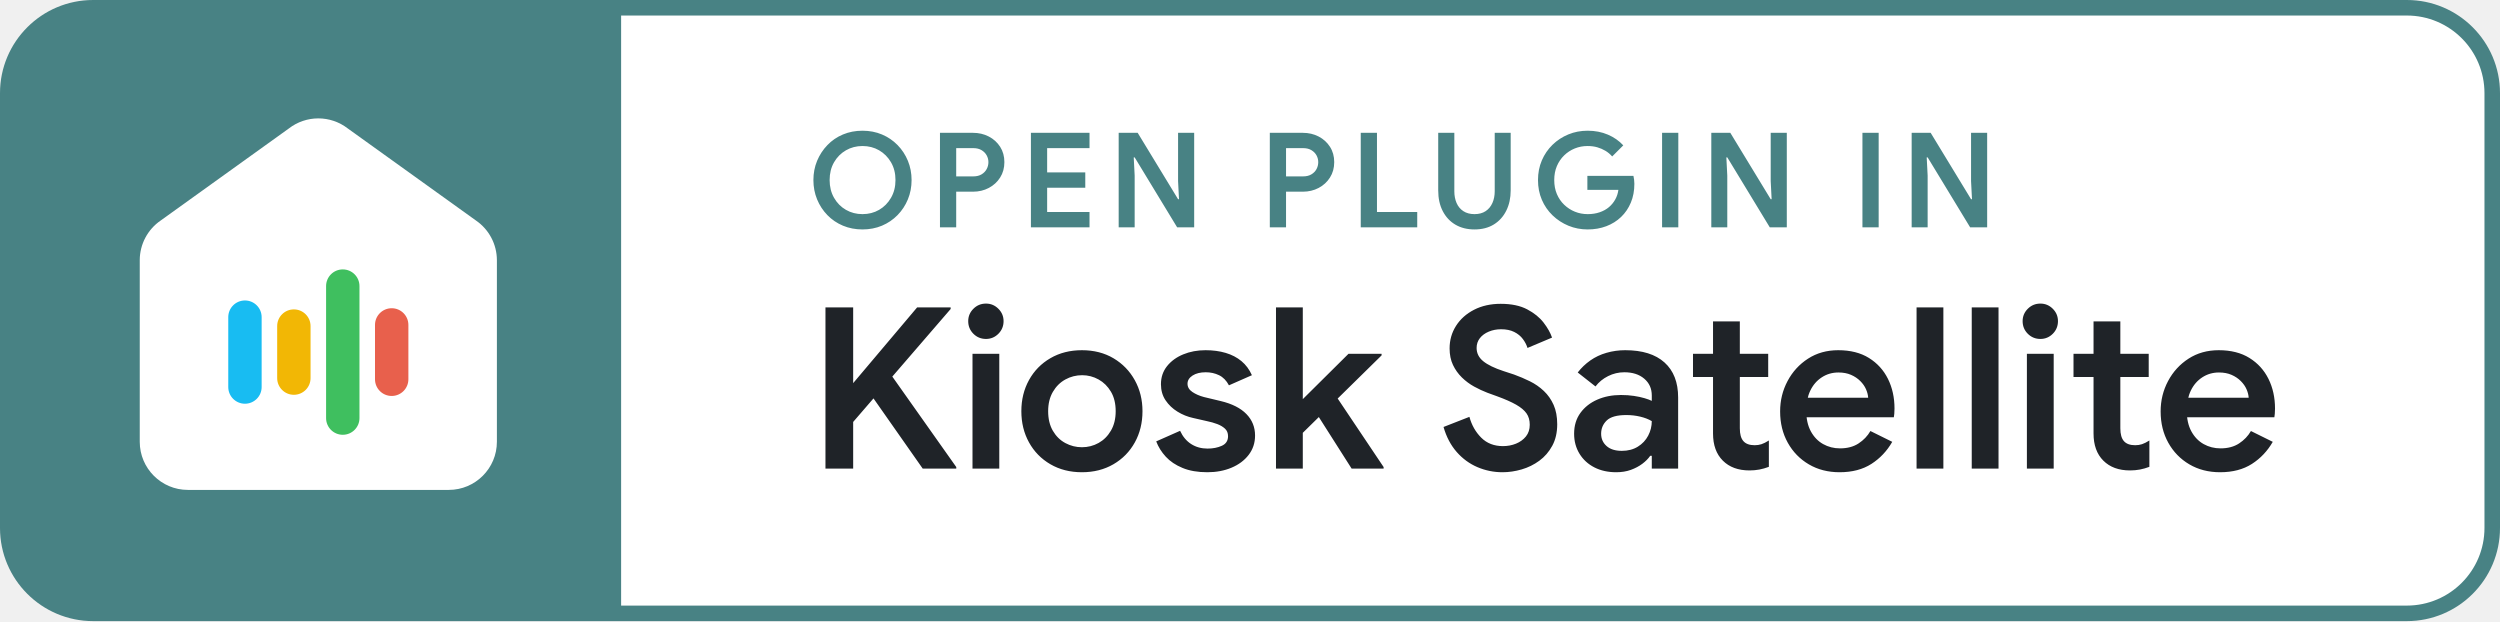
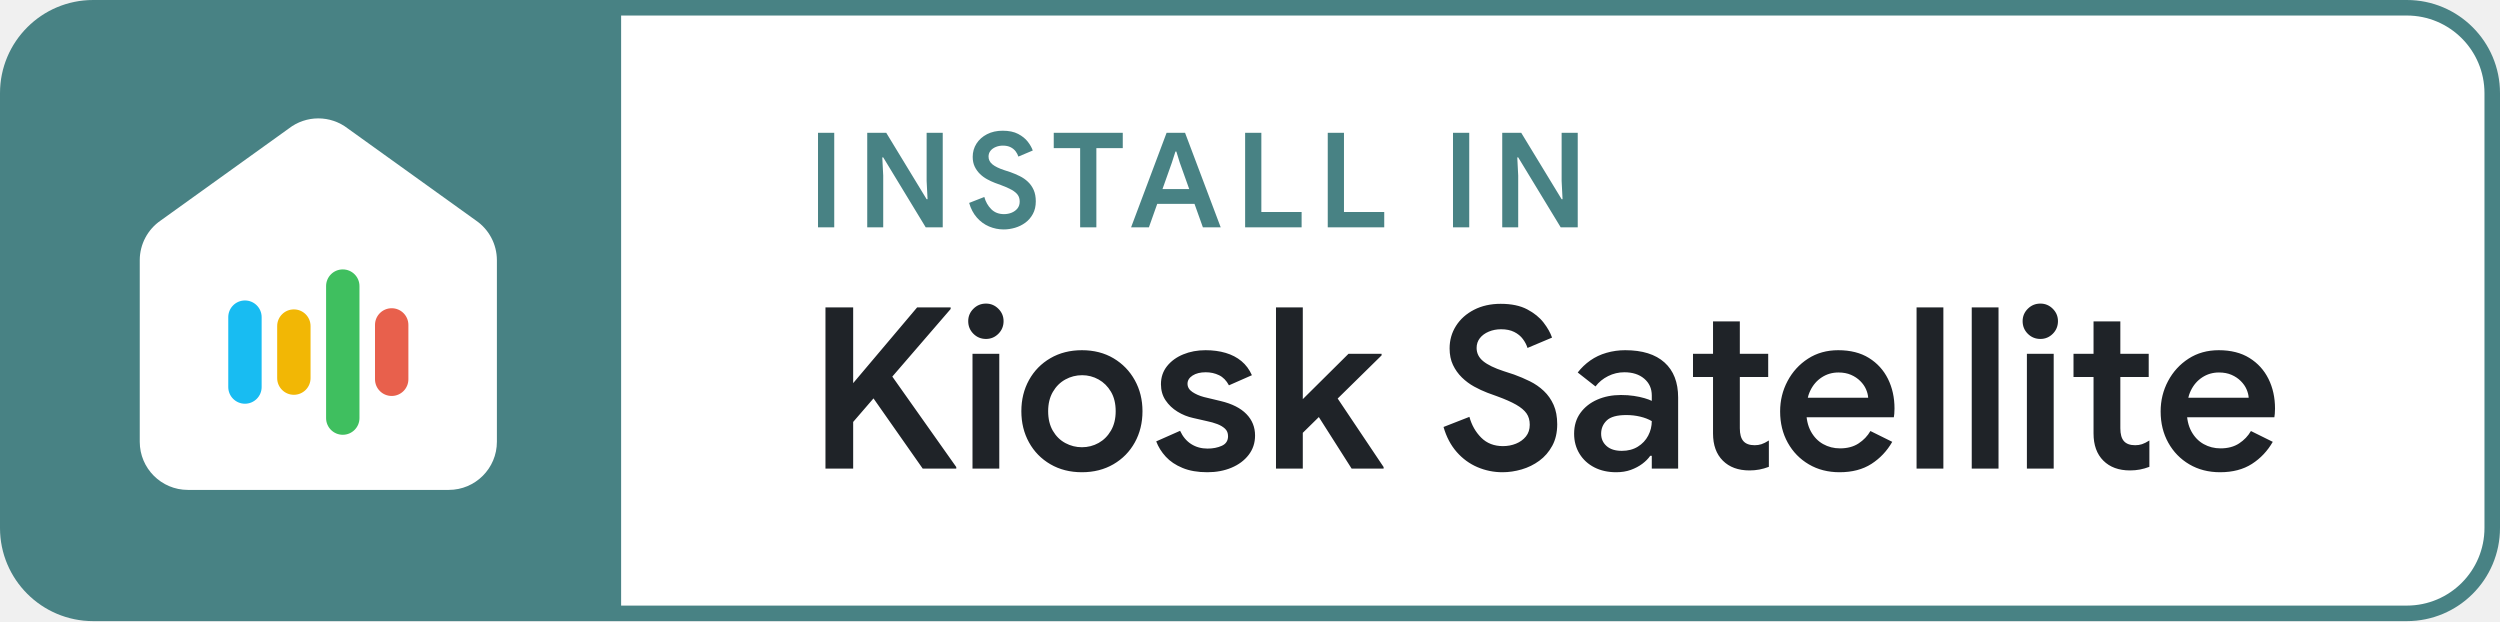
- <svg xmlns="http://www.w3.org/2000/svg" width="225.4" height="56" viewBox="0 0 161 40" role="img" aria-label="Open plugin in Kiosk Satellite">
+ <svg xmlns="http://www.w3.org/2000/svg" width="225.4" height="56" viewBox="0 0 161 40" role="img" aria-label="Install in Kiosk Satellite">
  <rect width="161" height="40" rx="6" fill="#488284" />
  <path d="M40 1H155A5 5 0 0 1 160 6V34A5 5 0 0 1 155 39H40Z" fill="#fff" />
  <g transform="translate(8 7.5) scale(0.25)">
    <path d="M42.4 3.1A12.4 12.4 0 0 1 57.6 3.1L90.6 26.8A12.4 12.4 0 0 1 96 37V83.8A12.4 12.4 0 0 1 83.6 96.2H16.4A12.4 12.4 0 0 1 4 83.8V37A12.4 12.4 0 0 1 9.4 26.8Z" fill="#fff" />
    <path d="M26.8 51.7A4.3 4.3 0 0 1 35.4 51.7V69.7A4.3 4.3 0 0 1 26.8 69.7Z" fill="#18bcf2" />
    <path d="M39.4 54A4.3 4.3 0 0 1 48 54V67.4A4.3 4.3 0 0 1 39.4 67.4Z" fill="#f2b705" />
    <path d="M52 43.7A4.3 4.3 0 0 1 60.6 43.7V77.7A4.3 4.3 0 0 1 52 77.7Z" fill="#3fbf5f" />
    <path d="M64.6 53.7A4.3 4.3 0 0 1 73.2 53.7V67.7A4.3 4.3 0 0 1 64.6 67.7Z" fill="#e8604c" />
  </g>
-   <path d="M55.544 14.776Q54.864 14.776 54.287 14.534Q53.709 14.292 53.284 13.854Q52.858 13.416 52.62 12.838Q52.383 12.26 52.383 11.597Q52.383 10.934 52.62 10.36Q52.858 9.787 53.284 9.345Q53.709 8.902 54.287 8.66Q54.864 8.418 55.544 8.418Q56.224 8.418 56.798 8.66Q57.372 8.902 57.801 9.34Q58.23 9.778 58.468 10.356Q58.706 10.934 58.706 11.597Q58.706 12.26 58.468 12.838Q58.23 13.416 57.801 13.854Q57.372 14.292 56.798 14.534Q56.224 14.776 55.544 14.776ZM55.544 13.79Q56.139 13.79 56.615 13.514Q57.092 13.238 57.38 12.74Q57.669 12.243 57.669 11.597Q57.669 10.943 57.38 10.45Q57.092 9.957 56.615 9.68Q56.139 9.404 55.544 9.404Q54.958 9.404 54.478 9.68Q53.998 9.957 53.713 10.45Q53.428 10.943 53.428 11.597Q53.428 12.243 53.713 12.74Q53.998 13.238 54.478 13.514Q54.958 13.79 55.544 13.79ZM60.534 14.64V8.554H62.659Q63.22 8.554 63.679 8.792Q64.138 9.03 64.41 9.455Q64.682 9.88 64.682 10.441Q64.682 11.002 64.41 11.431Q64.138 11.861 63.679 12.103Q63.22 12.345 62.659 12.345H61.112V11.359H62.684Q62.999 11.359 63.216 11.227Q63.432 11.096 63.543 10.887Q63.654 10.679 63.654 10.441Q63.654 10.212 63.543 10.008Q63.432 9.803 63.216 9.672Q62.999 9.54 62.684 9.54H61.579V14.64ZM66.391 14.64V8.554H70.165V9.54H67.436V13.654H70.165V14.64ZM66.968 12.09V11.104H69.892V12.09ZM72.043 14.64V8.554H73.267L75.868 12.829H75.927L75.868 11.657V8.554H76.905V14.64H75.808L73.072 10.135H73.012L73.072 11.308V14.64ZM81.776 14.64V8.554H83.901Q84.462 8.554 84.921 8.792Q85.38 9.03 85.651 9.455Q85.924 9.88 85.924 10.441Q85.924 11.002 85.651 11.431Q85.38 11.861 84.921 12.103Q84.462 12.345 83.901 12.345H82.353V11.359H83.926Q84.24 11.359 84.457 11.227Q84.674 11.096 84.785 10.887Q84.895 10.679 84.895 10.441Q84.895 10.212 84.785 10.008Q84.674 9.803 84.457 9.672Q84.24 9.54 83.926 9.54H82.821V14.64ZM87.632 14.64V8.554H88.677V13.654H91.27V14.64ZM94.959 14.776Q94.254 14.776 93.731 14.47Q93.208 14.164 92.915 13.599Q92.621 13.034 92.621 12.26V8.554H93.659V12.32Q93.659 12.736 93.803 13.072Q93.948 13.408 94.241 13.599Q94.534 13.79 94.959 13.79Q95.384 13.79 95.673 13.599Q95.962 13.408 96.111 13.072Q96.26 12.736 96.26 12.32V8.554H97.288V12.26Q97.288 13 97.003 13.569Q96.719 14.139 96.2 14.457Q95.681 14.776 94.959 14.776ZM102.244 14.776Q101.589 14.776 101.011 14.538Q100.433 14.3 99.987 13.871Q99.541 13.442 99.294 12.864Q99.047 12.286 99.047 11.597Q99.047 10.909 99.294 10.331Q99.541 9.753 99.983 9.323Q100.425 8.894 101.002 8.656Q101.581 8.418 102.244 8.418Q102.958 8.418 103.544 8.669Q104.131 8.919 104.539 9.361L103.825 10.075Q103.629 9.854 103.387 9.71Q103.145 9.566 102.864 9.485Q102.584 9.404 102.235 9.404Q101.802 9.404 101.415 9.561Q101.028 9.719 100.731 10.008Q100.433 10.296 100.263 10.696Q100.093 11.096 100.093 11.597Q100.093 12.099 100.263 12.498Q100.433 12.898 100.735 13.187Q101.037 13.476 101.423 13.633Q101.81 13.79 102.252 13.79Q102.669 13.79 103.017 13.671Q103.366 13.552 103.616 13.34Q103.867 13.127 104.024 12.842Q104.181 12.558 104.224 12.226H102.227V11.325H105.193Q105.219 11.418 105.236 11.572Q105.253 11.725 105.253 11.835Q105.253 12.507 105.027 13.046Q104.802 13.586 104.398 13.973Q103.995 14.36 103.446 14.568Q102.898 14.776 102.244 14.776ZM107.038 14.64V8.554H108.083V14.64ZM110.208 14.64V8.554H111.432L114.033 12.829H114.093L114.033 11.657V8.554H115.07V14.64H113.974L111.237 10.135H111.177L111.237 11.308V14.64ZM119.941 14.64V8.554H120.986V14.64ZM123.111 14.64V8.554H124.335L126.936 12.829H126.996L126.936 11.657V8.554H127.973V14.64H126.877L124.14 10.135H124.08L124.14 11.308V14.64Z" fill="#488284" />
+   <path d="M52.68 14.64V8.554H53.725V14.64ZM55.85 14.64V8.554H57.075L59.675 12.829H59.735L59.675 11.657V8.554H60.712V14.64H59.616L56.879 10.135H56.819L56.879 11.308V14.64ZM64.639 14.776Q64.147 14.776 63.696 14.585Q63.245 14.394 62.91 14.011Q62.574 13.629 62.413 13.068L63.39 12.685Q63.517 13.152 63.836 13.471Q64.155 13.79 64.656 13.79Q64.92 13.79 65.15 13.697Q65.379 13.603 65.524 13.425Q65.668 13.246 65.668 12.982Q65.668 12.728 65.545 12.553Q65.421 12.379 65.154 12.226Q64.886 12.073 64.444 11.912L64.07 11.776Q63.823 11.682 63.569 11.542Q63.313 11.402 63.105 11.198Q62.897 10.994 62.769 10.726Q62.642 10.458 62.642 10.101Q62.642 9.634 62.884 9.251Q63.127 8.869 63.564 8.643Q64.002 8.418 64.572 8.418Q65.175 8.418 65.57 8.626Q65.966 8.835 66.191 9.128Q66.416 9.421 66.51 9.693L65.583 10.084Q65.532 9.914 65.409 9.748Q65.285 9.582 65.082 9.48Q64.877 9.378 64.588 9.378Q64.334 9.378 64.121 9.468Q63.908 9.557 63.785 9.714Q63.662 9.872 63.662 10.084Q63.662 10.381 63.913 10.585Q64.163 10.79 64.682 10.96L65.073 11.087Q65.379 11.197 65.672 11.342Q65.966 11.486 66.199 11.707Q66.433 11.928 66.569 12.235Q66.705 12.54 66.705 12.966Q66.705 13.433 66.518 13.777Q66.331 14.122 66.029 14.343Q65.727 14.564 65.362 14.67Q64.996 14.776 64.639 14.776ZM69.561 14.64V9.098H70.606V14.64ZM67.861 9.54V8.554H72.306V9.54ZM72.842 14.64 75.128 8.554H76.318L78.613 14.64H77.466L75.978 10.475L75.757 9.761H75.698L75.468 10.475L73.989 14.64ZM75.655 13.127V12.175H77.066L77.415 13.127ZM73.998 13.127 74.338 12.175H75.655V13.127ZM80.186 14.64V8.554H81.231V13.654H83.824V14.64ZM85.507 14.64V8.554H86.552V13.654H89.145V14.64ZM93.573 14.64V8.554H94.619V14.64ZM96.744 14.64V8.554H97.968L100.569 12.829H100.628L100.569 11.657V8.554H101.606V14.64H100.509L97.772 10.135H97.713L97.772 11.308V14.64Z" fill="#488284" />
  <path d="M53.16 30.18V19.798H54.944V26.091V30.18ZM59.424 30.18 55.785 24.989 57.002 23.597 61.584 30.078V30.18ZM54.088 28.165 54.102 25.671 59.062 19.798H61.222V19.899ZM62.629 30.18V22.785H64.354V30.18ZM63.499 21.828Q63.02 21.828 62.687 21.495Q62.353 21.161 62.353 20.682Q62.353 20.218 62.687 19.885Q63.02 19.551 63.499 19.551Q63.963 19.551 64.296 19.885Q64.63 20.218 64.63 20.682Q64.63 21.161 64.296 21.495Q63.963 21.828 63.499 21.828ZM69.675 30.412Q68.53 30.412 67.645 29.897Q66.761 29.383 66.268 28.491Q65.775 27.599 65.775 26.482Q65.775 25.366 66.268 24.474Q66.761 23.582 67.645 23.068Q68.53 22.553 69.675 22.553Q70.835 22.553 71.713 23.075Q72.59 23.597 73.083 24.489Q73.576 25.38 73.576 26.482Q73.576 27.599 73.083 28.491Q72.59 29.383 71.706 29.897Q70.821 30.412 69.675 30.412ZM69.675 28.802Q70.255 28.802 70.749 28.527Q71.242 28.252 71.546 27.73Q71.85 27.207 71.85 26.482Q71.85 25.743 71.546 25.228Q71.242 24.713 70.749 24.438Q70.255 24.163 69.69 24.163Q69.11 24.163 68.61 24.438Q68.109 24.713 67.805 25.236Q67.501 25.758 67.501 26.482Q67.501 27.222 67.805 27.744Q68.109 28.266 68.61 28.534Q69.11 28.802 69.675 28.802ZM77.752 30.412Q76.824 30.412 76.157 30.136Q75.49 29.861 75.077 29.412Q74.663 28.962 74.46 28.425L75.998 27.744Q76.258 28.309 76.715 28.599Q77.172 28.889 77.767 28.889Q78.288 28.889 78.687 28.708Q79.086 28.527 79.086 28.092Q79.086 27.788 78.89 27.606Q78.695 27.425 78.39 27.309Q78.085 27.193 77.723 27.12L76.838 26.918Q76.302 26.802 75.831 26.511Q75.359 26.221 75.062 25.779Q74.765 25.337 74.765 24.742Q74.765 24.075 75.156 23.582Q75.548 23.09 76.201 22.821Q76.853 22.553 77.636 22.553Q78.347 22.553 78.934 22.727Q79.521 22.901 79.949 23.256Q80.377 23.611 80.623 24.163L79.144 24.815Q78.898 24.351 78.506 24.163Q78.115 23.974 77.65 23.974Q77.129 23.974 76.802 24.184Q76.476 24.395 76.476 24.713Q76.476 25.032 76.788 25.243Q77.1 25.453 77.534 25.569L78.622 25.83Q79.71 26.091 80.268 26.664Q80.826 27.236 80.826 28.049Q80.826 28.759 80.413 29.296Q79.999 29.832 79.303 30.122Q78.608 30.412 77.752 30.412ZM82.174 30.18V19.798H83.9V30.18ZM83.117 28.643V26.482L86.843 22.785H88.975V22.886ZM87.046 30.18 84.509 26.192 85.712 25.018 89.105 30.078V30.18ZM96.761 30.412Q95.921 30.412 95.152 30.086Q94.383 29.759 93.811 29.107Q93.238 28.454 92.963 27.497L94.63 26.845Q94.847 27.642 95.391 28.186Q95.935 28.73 96.791 28.73Q97.24 28.73 97.632 28.571Q98.023 28.411 98.27 28.107Q98.516 27.802 98.516 27.352Q98.516 26.918 98.306 26.62Q98.096 26.323 97.639 26.062Q97.182 25.801 96.428 25.526L95.79 25.294Q95.37 25.134 94.934 24.895Q94.499 24.655 94.144 24.307Q93.789 23.959 93.572 23.503Q93.354 23.046 93.354 22.437Q93.354 21.639 93.767 20.987Q94.181 20.334 94.927 19.95Q95.674 19.566 96.645 19.566Q97.675 19.566 98.349 19.921Q99.023 20.276 99.408 20.777Q99.792 21.277 99.952 21.741L98.371 22.408Q98.284 22.118 98.074 21.835Q97.864 21.552 97.516 21.378Q97.168 21.204 96.675 21.204Q96.24 21.204 95.877 21.357Q95.514 21.509 95.304 21.777Q95.094 22.045 95.094 22.408Q95.094 22.916 95.522 23.264Q95.95 23.611 96.834 23.901L97.501 24.119Q98.023 24.307 98.523 24.554Q99.023 24.8 99.422 25.177Q99.821 25.554 100.053 26.076Q100.285 26.599 100.285 27.323Q100.285 28.121 99.966 28.708Q99.647 29.296 99.132 29.672Q98.618 30.049 97.994 30.231Q97.371 30.412 96.761 30.412ZM104.084 30.412Q103.287 30.412 102.678 30.1Q102.069 29.788 101.721 29.223Q101.373 28.657 101.373 27.933Q101.373 27.149 101.779 26.591Q102.185 26.033 102.866 25.736Q103.548 25.438 104.389 25.438Q104.838 25.438 105.222 25.496Q105.607 25.554 105.904 25.642Q106.201 25.729 106.375 25.816V25.468Q106.375 24.8 105.889 24.387Q105.404 23.974 104.606 23.974Q104.055 23.974 103.562 24.221Q103.069 24.467 102.75 24.887L101.605 23.988Q101.953 23.539 102.417 23.213Q102.881 22.886 103.461 22.72Q104.041 22.553 104.664 22.553Q106.317 22.553 107.194 23.343Q108.072 24.133 108.072 25.598V30.18H106.375V29.354H106.274Q106.085 29.629 105.766 29.868Q105.447 30.107 105.026 30.26Q104.606 30.412 104.084 30.412ZM104.447 29.035Q105.041 29.035 105.476 28.766Q105.911 28.498 106.143 28.056Q106.375 27.613 106.375 27.12Q106.056 26.932 105.628 26.831Q105.201 26.729 104.737 26.729Q103.838 26.729 103.475 27.077Q103.113 27.425 103.113 27.933Q103.113 28.411 103.461 28.723Q103.809 29.035 104.447 29.035ZM109.029 24.279V22.785H110.392V24.279ZM112.668 30.296Q111.581 30.296 110.95 29.665Q110.319 29.035 110.319 27.918V20.697H112.045V27.584Q112.045 28.15 112.277 28.411Q112.509 28.672 113.002 28.672Q113.234 28.672 113.437 28.607Q113.64 28.541 113.915 28.367V30.064Q113.611 30.18 113.306 30.238Q113.002 30.296 112.668 30.296ZM111.987 24.279V22.785H113.872V24.279ZM118.468 30.412Q117.352 30.412 116.489 29.904Q115.626 29.397 115.133 28.512Q114.64 27.628 114.64 26.497Q114.64 25.438 115.119 24.539Q115.597 23.64 116.438 23.097Q117.279 22.553 118.381 22.553Q119.556 22.553 120.36 23.053Q121.165 23.553 121.586 24.402Q122.006 25.25 122.006 26.308Q122.006 26.497 121.992 26.649Q121.977 26.802 121.963 26.874H115.612V25.613H120.31Q120.295 25.352 120.172 25.069Q120.049 24.786 119.802 24.54Q119.556 24.293 119.208 24.141Q118.86 23.988 118.396 23.988Q117.801 23.988 117.323 24.3Q116.844 24.612 116.583 25.156Q116.322 25.7 116.322 26.439Q116.322 27.236 116.619 27.78Q116.917 28.324 117.41 28.599Q117.903 28.875 118.497 28.875Q119.208 28.875 119.693 28.556Q120.179 28.237 120.455 27.758L121.861 28.454Q121.354 29.339 120.52 29.875Q119.686 30.412 118.468 30.412ZM123.427 30.18V19.798H125.153V30.18ZM126.98 30.18V19.798H128.705V30.18ZM130.532 30.18V22.785H132.258V30.18ZM131.402 21.828Q130.924 21.828 130.59 21.495Q130.257 21.161 130.257 20.682Q130.257 20.218 130.59 19.885Q130.924 19.551 131.402 19.551Q131.866 19.551 132.2 19.885Q132.533 20.218 132.533 20.682Q132.533 21.161 132.2 21.495Q131.866 21.828 131.402 21.828ZM133.534 24.279V22.785H134.897V24.279ZM137.173 30.296Q136.086 30.296 135.455 29.665Q134.824 29.035 134.824 27.918V20.697H136.55V27.584Q136.55 28.15 136.782 28.411Q137.014 28.672 137.507 28.672Q137.739 28.672 137.942 28.607Q138.145 28.541 138.42 28.367V30.064Q138.116 30.18 137.811 30.238Q137.507 30.296 137.173 30.296ZM136.492 24.279V22.785H138.377V24.279ZM142.973 30.412Q141.857 30.412 140.994 29.904Q140.131 29.397 139.638 28.512Q139.145 27.628 139.145 26.497Q139.145 25.438 139.624 24.539Q140.102 23.64 140.943 23.097Q141.784 22.553 142.886 22.553Q144.061 22.553 144.865 23.053Q145.67 23.553 146.091 24.402Q146.511 25.25 146.511 26.308Q146.511 26.497 146.497 26.649Q146.482 26.802 146.468 26.874H140.117V25.613H144.815Q144.8 25.352 144.677 25.069Q144.554 24.786 144.307 24.54Q144.061 24.293 143.713 24.141Q143.365 23.988 142.901 23.988Q142.306 23.988 141.828 24.3Q141.349 24.612 141.088 25.156Q140.827 25.7 140.827 26.439Q140.827 27.236 141.124 27.78Q141.422 28.324 141.915 28.599Q142.408 28.875 143.002 28.875Q143.713 28.875 144.198 28.556Q144.684 28.237 144.96 27.758L146.366 28.454Q145.859 29.339 145.025 29.875Q144.191 30.412 142.973 30.412Z" fill="#1f2328" />
</svg>
